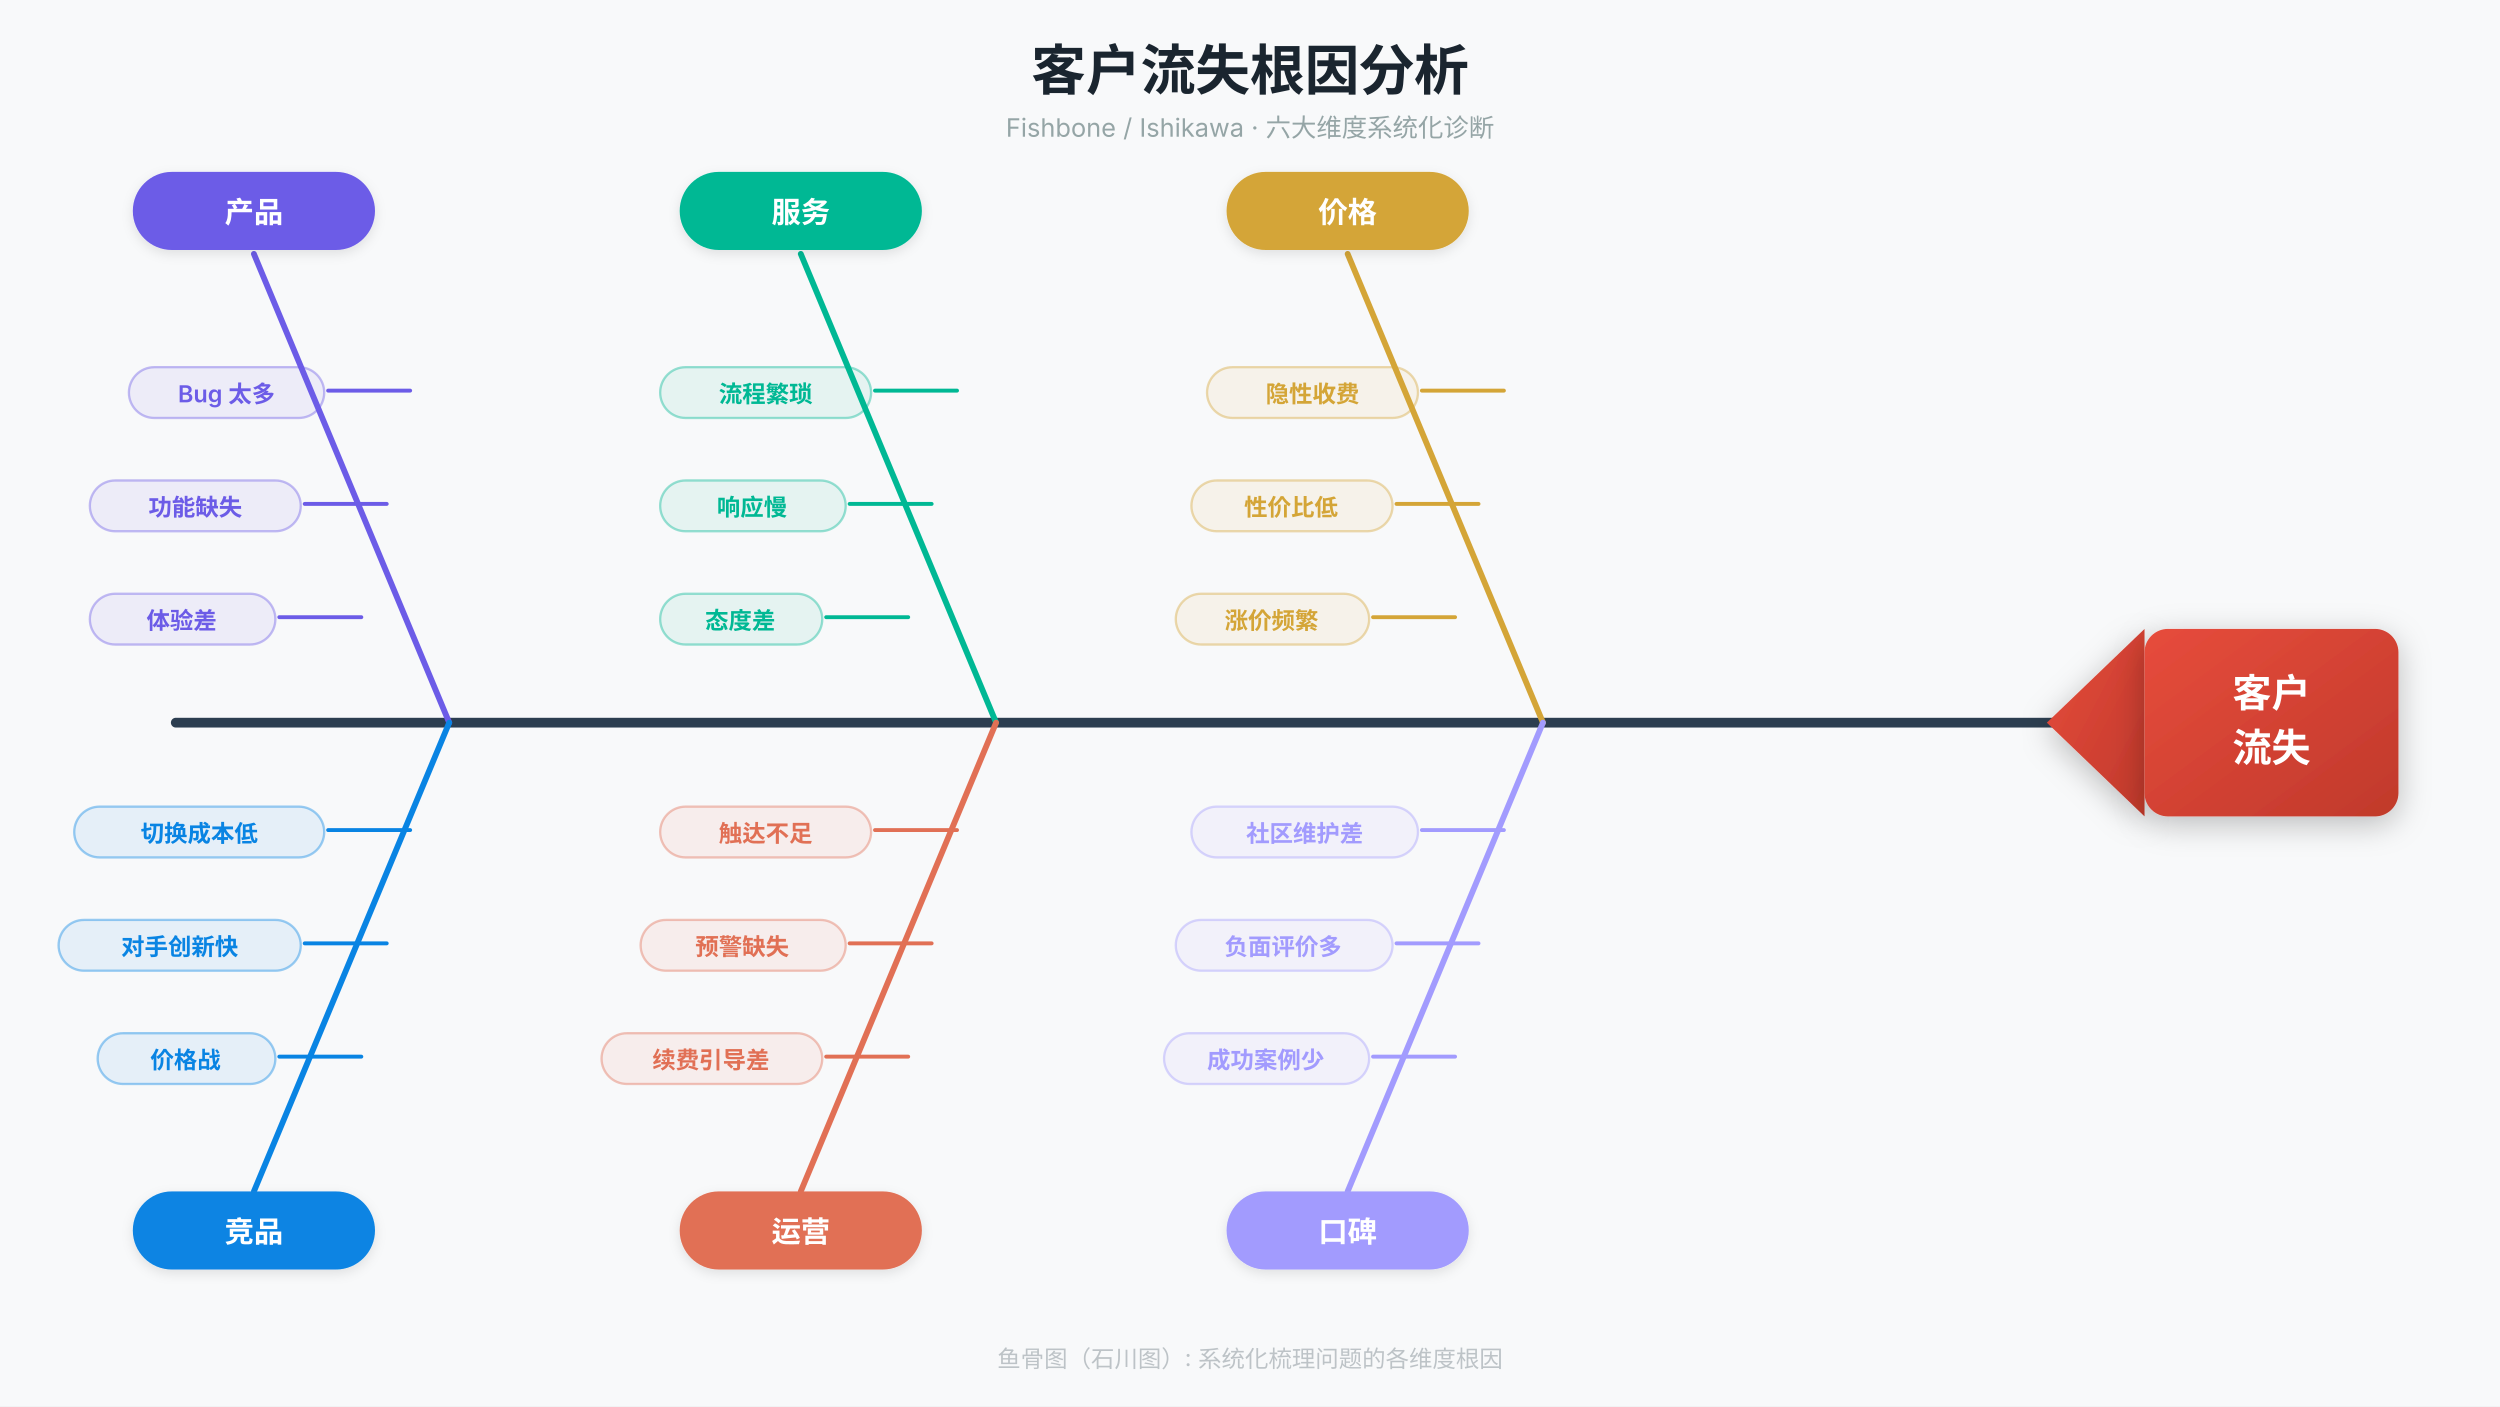
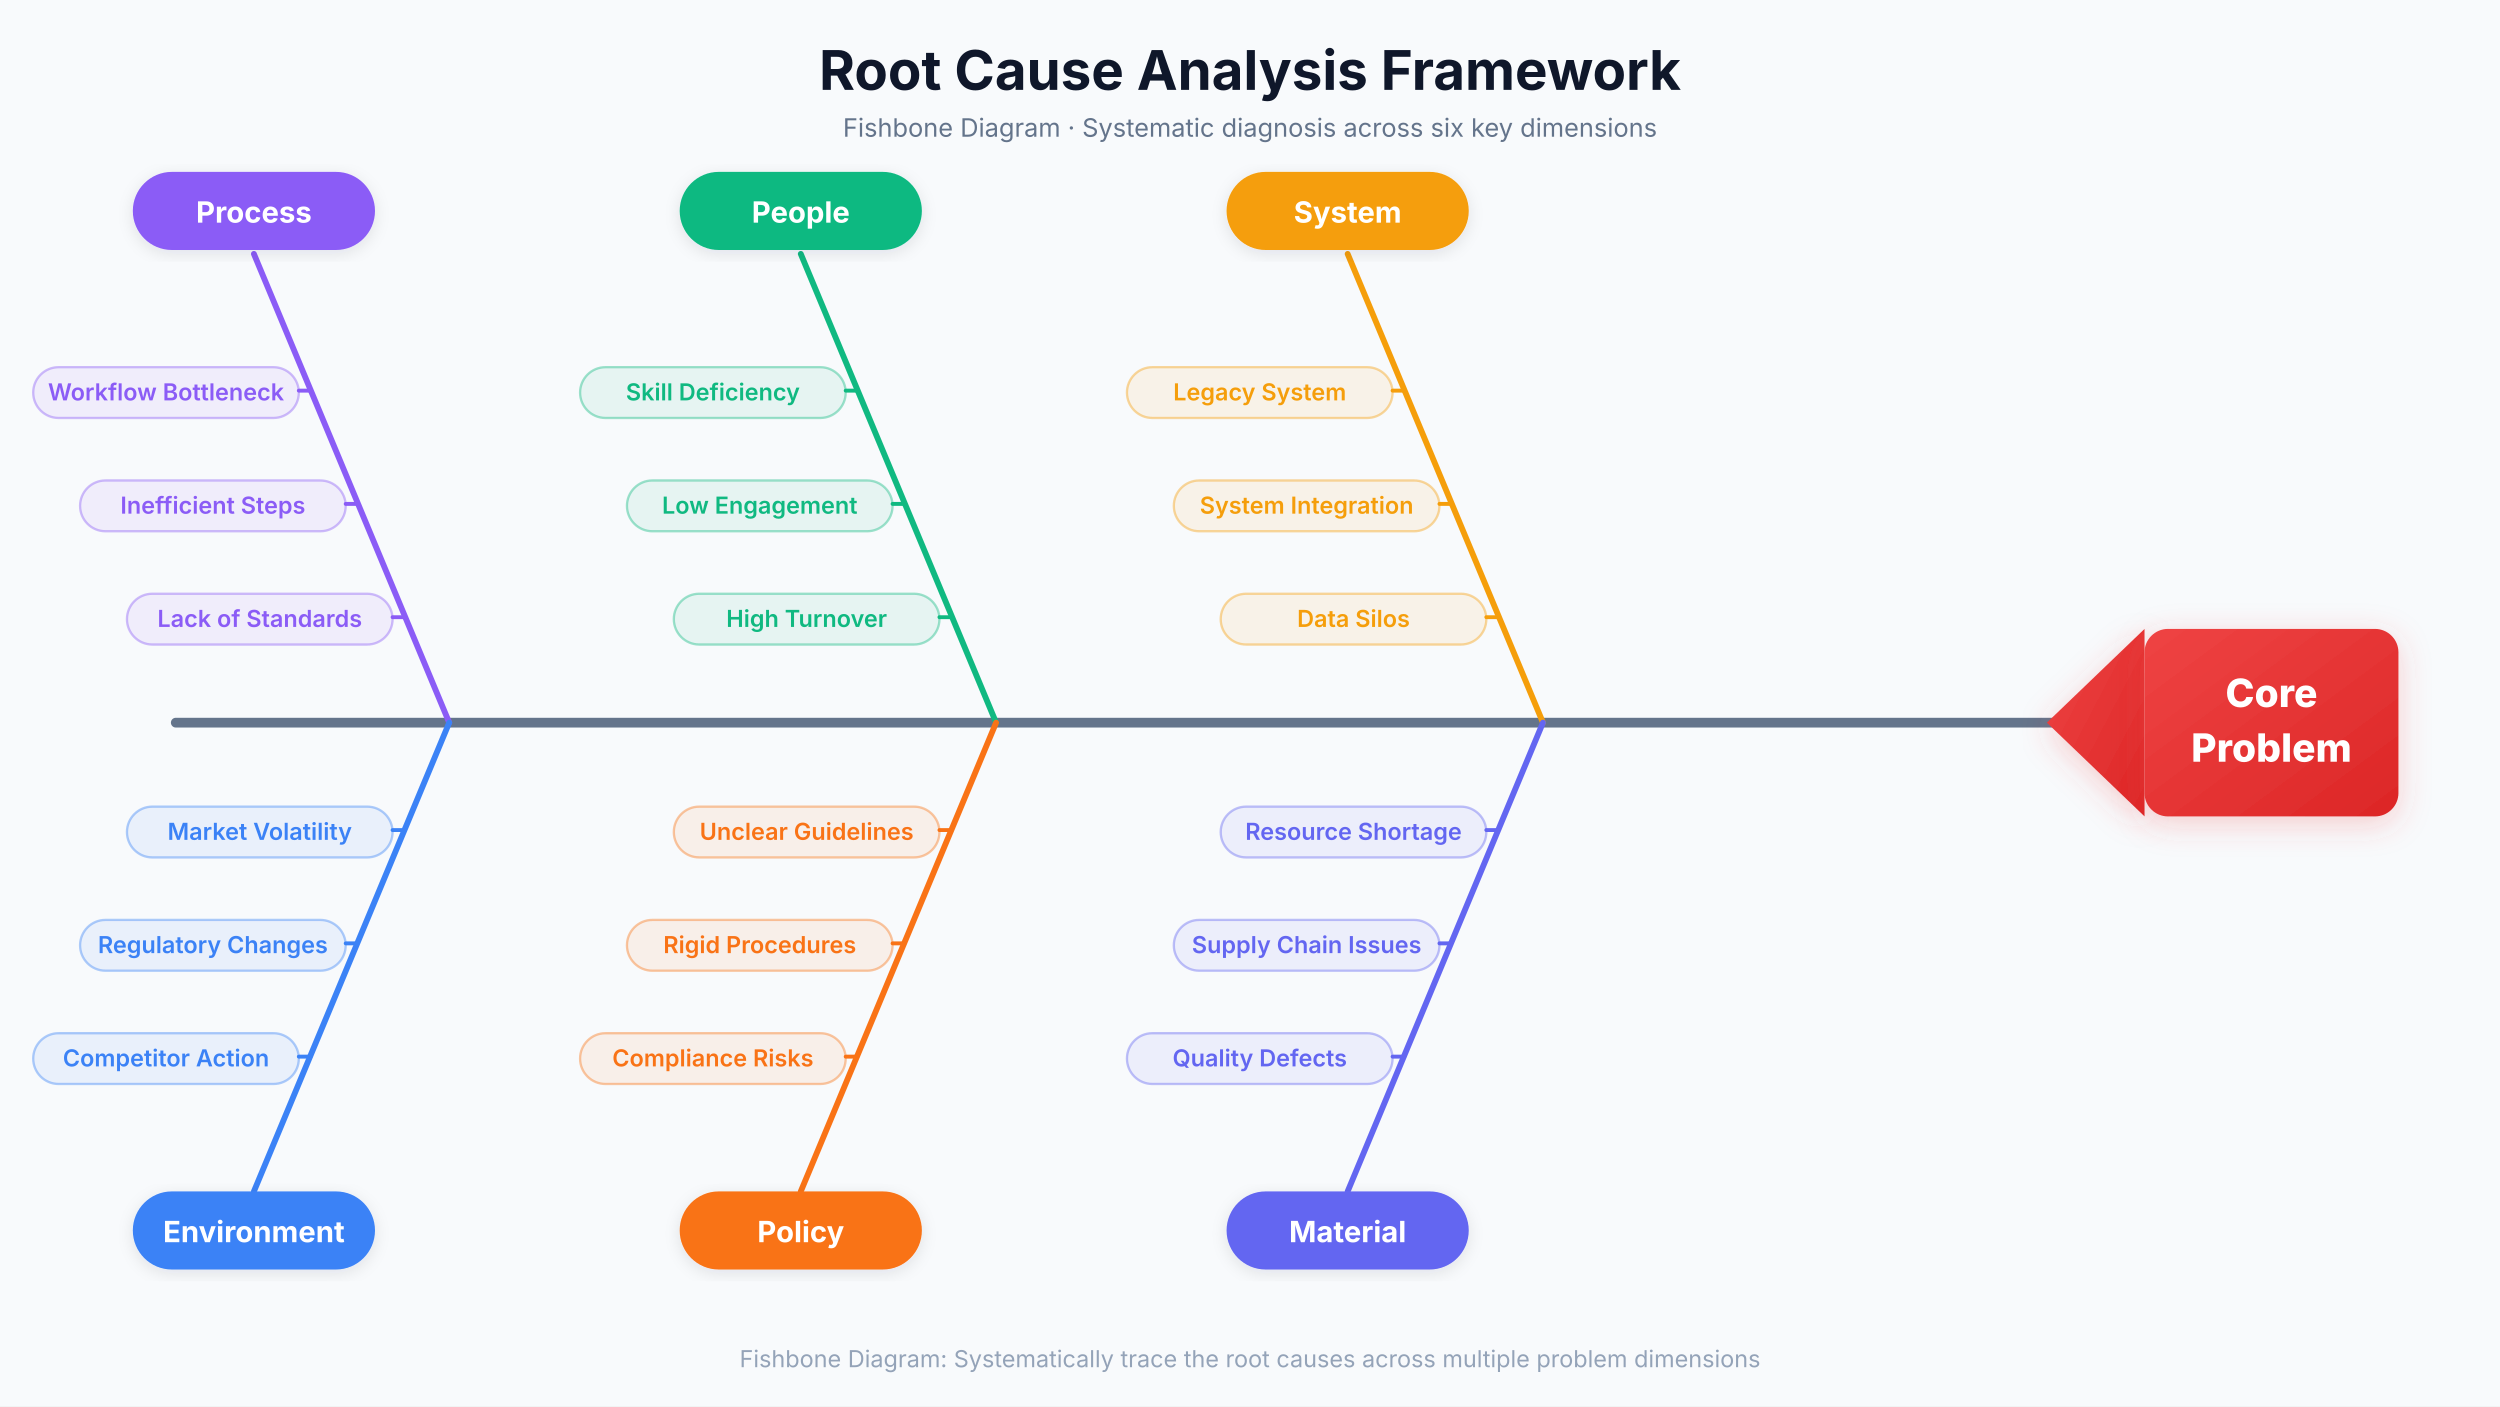
<svg xmlns="http://www.w3.org/2000/svg" viewBox="0 0 1280 720" width="1280" height="720">
  <defs>
-     <filter id="cardShadow" x="-15%" y="-15%" width="130%" height="140%">
-       <feGaussianBlur in="SourceAlpha" stdDeviation="3" />
-       <feOffset dx="0" dy="2" />
-       <feComponentTransfer>
-         <feFuncA type="linear" slope="0.10" />
-       </feComponentTransfer>
+     <filter id="cardShadow" x="-15%" y="-15%" width="130%" height="130%">
+       <feGaussianBlur in="SourceAlpha" stdDeviation="4" />
+       <feOffset dx="0" dy="2" result="offsetblur" />
+       <feFlood flood-color="#0F172A" flood-opacity="0.1" result="shadowColor" />
+       <feComposite in="shadowColor" in2="offsetblur" operator="in" result="shadow" />
      <feMerge>
-         <feMergeNode />
+         <feMergeNode in="shadow" />
        <feMergeNode in="SourceGraphic" />
      </feMerge>
    </filter>
    <filter id="headGlow" x="-25%" y="-25%" width="150%" height="150%">
      <feGaussianBlur in="SourceAlpha" stdDeviation="8" />
-       <feOffset dx="0" dy="4" />
-       <feComponentTransfer>
-         <feFuncA type="linear" slope="0.25" />
-       </feComponentTransfer>
+       <feOffset dx="0" dy="4" result="offsetblur" />
+       <feFlood flood-color="#EF4444" flood-opacity="0.25" result="shadowColor" />
+       <feComposite in="shadowColor" in2="offsetblur" operator="in" result="shadow" />
      <feMerge>
-         <feMergeNode />
+         <feMergeNode in="shadow" />
        <feMergeNode in="SourceGraphic" />
      </feMerge>
    </filter>
-     <linearGradient id="spineGrad" x1="0%" y1="0%" x2="100%" y2="0%">
-       <stop offset="0%" style="stop-color:#ABB2B9;stop-opacity:1" />
-       <stop offset="70%" style="stop-color:#5D6D7E;stop-opacity:1" />
-       <stop offset="100%" style="stop-color:#C0392B;stop-opacity:1" />
-     </linearGradient>
    <linearGradient id="headGrad" x1="0%" y1="0%" x2="100%" y2="100%">
-       <stop offset="0%" style="stop-color:#E74C3C;stop-opacity:1" />
-       <stop offset="100%" style="stop-color:#C0392B;stop-opacity:1" />
+       <stop offset="0%" style="stop-color:#EF4444;stop-opacity:1" />
+       <stop offset="100%" style="stop-color:#DC2626;stop-opacity:1" />
    </linearGradient>
  </defs>
-   <rect width="1280" height="720" fill="#F8F9FA" />
-   <text x="640" y="46" text-anchor="middle" font-family="-apple-system, BlinkMacSystemFont, 'Segoe UI', sans-serif" font-size="28" font-weight="700" fill="#1A252F">客户流失根因分析</text>
-   <text x="640" y="70" text-anchor="middle" font-family="-apple-system, BlinkMacSystemFont, 'Segoe UI', sans-serif" font-size="13" fill="#95A5A6">Fishbone / Ishikawa · 六大维度系统化诊断</text>
-   <line x1="90" y1="370" x2="1058" y2="370" stroke="#2C3E50" stroke-width="5" stroke-linecap="round" />
+   <rect width="1280" height="720" fill="#F8FAFC" />
+   <text x="640" y="46" text-anchor="middle" font-family="-apple-system, BlinkMacSystemFont, 'Segoe UI', sans-serif" font-size="28" font-weight="700" fill="#0F172A">Root Cause Analysis Framework</text>
+   <text x="640" y="70" text-anchor="middle" font-family="-apple-system, BlinkMacSystemFont, 'Segoe UI', sans-serif" font-size="13" fill="#64748B">Fishbone Diagram · Systematic diagnosis across six key dimensions</text>
+   <line x1="90" y1="370" x2="1058" y2="370" stroke="#64748B" stroke-width="5" stroke-linecap="round" />
  <polygon points="1048,370 1098,322 1098,418" fill="url(#headGrad)" filter="url(#headGlow)" />
  <rect x="1098" y="322" width="130" height="96" rx="12" fill="url(#headGrad)" filter="url(#headGlow)" />
-   <text x="1163" y="362" text-anchor="middle" font-family="-apple-system, BlinkMacSystemFont, 'Segoe UI', sans-serif" font-size="20" font-weight="800" fill="#FFFFFF">客户</text>
-   <text x="1163" y="390" text-anchor="middle" font-family="-apple-system, BlinkMacSystemFont, 'Segoe UI', sans-serif" font-size="20" font-weight="800" fill="#FFFFFF">流失</text>
-   <line x1="230" y1="370" x2="130" y2="130" stroke="#6C5CE7" stroke-width="3" stroke-linecap="round" />
-   <rect x="68" y="88" width="124" height="40" rx="20" fill="#6C5CE7" filter="url(#cardShadow)" />
-   <text x="130" y="114" text-anchor="middle" font-family="-apple-system, BlinkMacSystemFont, 'Segoe UI', sans-serif" font-size="15" font-weight="700" fill="#FFFFFF">产品</text>
-   <line x1="210" y1="200" x2="168" y2="200" stroke="#6C5CE7" stroke-width="2" stroke-linecap="round" />
-   <rect x="66" y="188" width="100" height="26" rx="13" fill="#6C5CE7" fill-opacity="0.08" stroke="#6C5CE7" stroke-width="1.2" stroke-opacity="0.4" />
-   <text x="116" y="206" text-anchor="middle" font-family="-apple-system, BlinkMacSystemFont, 'Segoe UI', sans-serif" font-size="12" font-weight="600" fill="#6C5CE7">Bug 太多</text>
-   <line x1="198" y1="258" x2="156" y2="258" stroke="#6C5CE7" stroke-width="2" stroke-linecap="round" />
-   <rect x="46" y="246" width="108" height="26" rx="13" fill="#6C5CE7" fill-opacity="0.08" stroke="#6C5CE7" stroke-width="1.2" stroke-opacity="0.4" />
-   <text x="100" y="264" text-anchor="middle" font-family="-apple-system, BlinkMacSystemFont, 'Segoe UI', sans-serif" font-size="12" font-weight="600" fill="#6C5CE7">功能缺失</text>
-   <line x1="185" y1="316" x2="143" y2="316" stroke="#6C5CE7" stroke-width="2" stroke-linecap="round" />
-   <rect x="46" y="304" width="95" height="26" rx="13" fill="#6C5CE7" fill-opacity="0.08" stroke="#6C5CE7" stroke-width="1.2" stroke-opacity="0.4" />
-   <text x="93" y="322" text-anchor="middle" font-family="-apple-system, BlinkMacSystemFont, 'Segoe UI', sans-serif" font-size="12" font-weight="600" fill="#6C5CE7">体验差</text>
-   <line x1="510" y1="370" x2="410" y2="130" stroke="#00B894" stroke-width="3" stroke-linecap="round" />
-   <rect x="348" y="88" width="124" height="40" rx="20" fill="#00B894" filter="url(#cardShadow)" />
-   <text x="410" y="114" text-anchor="middle" font-family="-apple-system, BlinkMacSystemFont, 'Segoe UI', sans-serif" font-size="15" font-weight="700" fill="#FFFFFF">服务</text>
-   <line x1="490" y1="200" x2="448" y2="200" stroke="#00B894" stroke-width="2" stroke-linecap="round" />
-   <rect x="338" y="188" width="108" height="26" rx="13" fill="#00B894" fill-opacity="0.08" stroke="#00B894" stroke-width="1.2" stroke-opacity="0.4" />
-   <text x="392" y="206" text-anchor="middle" font-family="-apple-system, BlinkMacSystemFont, 'Segoe UI', sans-serif" font-size="12" font-weight="600" fill="#00B894">流程繁琐</text>
-   <line x1="477" y1="258" x2="435" y2="258" stroke="#00B894" stroke-width="2" stroke-linecap="round" />
-   <rect x="338" y="246" width="95" height="26" rx="13" fill="#00B894" fill-opacity="0.08" stroke="#00B894" stroke-width="1.2" stroke-opacity="0.4" />
-   <text x="385" y="264" text-anchor="middle" font-family="-apple-system, BlinkMacSystemFont, 'Segoe UI', sans-serif" font-size="12" font-weight="600" fill="#00B894">响应慢</text>
-   <line x1="465" y1="316" x2="423" y2="316" stroke="#00B894" stroke-width="2" stroke-linecap="round" />
-   <rect x="338" y="304" width="83" height="26" rx="13" fill="#00B894" fill-opacity="0.08" stroke="#00B894" stroke-width="1.2" stroke-opacity="0.4" />
-   <text x="379" y="322" text-anchor="middle" font-family="-apple-system, BlinkMacSystemFont, 'Segoe UI', sans-serif" font-size="12" font-weight="600" fill="#00B894">态度差</text>
-   <line x1="790" y1="370" x2="690" y2="130" stroke="#D4A537" stroke-width="3" stroke-linecap="round" />
-   <rect x="628" y="88" width="124" height="40" rx="20" fill="#D4A537" filter="url(#cardShadow)" />
-   <text x="690" y="114" text-anchor="middle" font-family="-apple-system, BlinkMacSystemFont, 'Segoe UI', sans-serif" font-size="15" font-weight="700" fill="#FFFFFF">价格</text>
-   <line x1="770" y1="200" x2="728" y2="200" stroke="#D4A537" stroke-width="2" stroke-linecap="round" />
-   <rect x="618" y="188" width="108" height="26" rx="13" fill="#D4A537" fill-opacity="0.08" stroke="#D4A537" stroke-width="1.2" stroke-opacity="0.4" />
-   <text x="672" y="206" text-anchor="middle" font-family="-apple-system, BlinkMacSystemFont, 'Segoe UI', sans-serif" font-size="12" font-weight="600" fill="#D4A537">隐性收费</text>
-   <line x1="757" y1="258" x2="715" y2="258" stroke="#D4A537" stroke-width="2" stroke-linecap="round" />
-   <rect x="610" y="246" width="103" height="26" rx="13" fill="#D4A537" fill-opacity="0.08" stroke="#D4A537" stroke-width="1.2" stroke-opacity="0.4" />
-   <text x="661" y="264" text-anchor="middle" font-family="-apple-system, BlinkMacSystemFont, 'Segoe UI', sans-serif" font-size="12" font-weight="600" fill="#D4A537">性价比低</text>
-   <line x1="745" y1="316" x2="703" y2="316" stroke="#D4A537" stroke-width="2" stroke-linecap="round" />
-   <rect x="602" y="304" width="99" height="26" rx="13" fill="#D4A537" fill-opacity="0.08" stroke="#D4A537" stroke-width="1.2" stroke-opacity="0.4" />
-   <text x="651" y="322" text-anchor="middle" font-family="-apple-system, BlinkMacSystemFont, 'Segoe UI', sans-serif" font-size="12" font-weight="600" fill="#D4A537">涨价频繁</text>
-   <line x1="230" y1="370" x2="130" y2="610" stroke="#0984E3" stroke-width="3" stroke-linecap="round" />
-   <rect x="68" y="610" width="124" height="40" rx="20" fill="#0984E3" filter="url(#cardShadow)" />
-   <text x="130" y="636" text-anchor="middle" font-family="-apple-system, BlinkMacSystemFont, 'Segoe UI', sans-serif" font-size="15" font-weight="700" fill="#FFFFFF">竞品</text>
-   <line x1="210" y1="425" x2="168" y2="425" stroke="#0984E3" stroke-width="2" stroke-linecap="round" />
-   <rect x="38" y="413" width="128" height="26" rx="13" fill="#0984E3" fill-opacity="0.08" stroke="#0984E3" stroke-width="1.2" stroke-opacity="0.4" />
-   <text x="102" y="431" text-anchor="middle" font-family="-apple-system, BlinkMacSystemFont, 'Segoe UI', sans-serif" font-size="12" font-weight="600" fill="#0984E3">切换成本低</text>
-   <line x1="198" y1="483" x2="156" y2="483" stroke="#0984E3" stroke-width="2" stroke-linecap="round" />
-   <rect x="30" y="471" width="124" height="26" rx="13" fill="#0984E3" fill-opacity="0.08" stroke="#0984E3" stroke-width="1.2" stroke-opacity="0.4" />
-   <text x="92" y="489" text-anchor="middle" font-family="-apple-system, BlinkMacSystemFont, 'Segoe UI', sans-serif" font-size="12" font-weight="600" fill="#0984E3">对手创新快</text>
-   <line x1="185" y1="541" x2="143" y2="541" stroke="#0984E3" stroke-width="2" stroke-linecap="round" />
-   <rect x="50" y="529" width="91" height="26" rx="13" fill="#0984E3" fill-opacity="0.08" stroke="#0984E3" stroke-width="1.2" stroke-opacity="0.4" />
-   <text x="95" y="547" text-anchor="middle" font-family="-apple-system, BlinkMacSystemFont, 'Segoe UI', sans-serif" font-size="12" font-weight="600" fill="#0984E3">价格战</text>
-   <line x1="510" y1="370" x2="410" y2="610" stroke="#E17055" stroke-width="3" stroke-linecap="round" />
-   <rect x="348" y="610" width="124" height="40" rx="20" fill="#E17055" filter="url(#cardShadow)" />
-   <text x="410" y="636" text-anchor="middle" font-family="-apple-system, BlinkMacSystemFont, 'Segoe UI', sans-serif" font-size="15" font-weight="700" fill="#FFFFFF">运营</text>
-   <line x1="490" y1="425" x2="448" y2="425" stroke="#E17055" stroke-width="2" stroke-linecap="round" />
-   <rect x="338" y="413" width="108" height="26" rx="13" fill="#E17055" fill-opacity="0.08" stroke="#E17055" stroke-width="1.2" stroke-opacity="0.4" />
-   <text x="392" y="431" text-anchor="middle" font-family="-apple-system, BlinkMacSystemFont, 'Segoe UI', sans-serif" font-size="12" font-weight="600" fill="#E17055">触达不足</text>
-   <line x1="477" y1="483" x2="435" y2="483" stroke="#E17055" stroke-width="2" stroke-linecap="round" />
-   <rect x="328" y="471" width="105" height="26" rx="13" fill="#E17055" fill-opacity="0.08" stroke="#E17055" stroke-width="1.2" stroke-opacity="0.4" />
-   <text x="380" y="489" text-anchor="middle" font-family="-apple-system, BlinkMacSystemFont, 'Segoe UI', sans-serif" font-size="12" font-weight="600" fill="#E17055">预警缺失</text>
-   <line x1="465" y1="541" x2="423" y2="541" stroke="#E17055" stroke-width="2" stroke-linecap="round" />
-   <rect x="308" y="529" width="113" height="26" rx="13" fill="#E17055" fill-opacity="0.08" stroke="#E17055" stroke-width="1.2" stroke-opacity="0.4" />
-   <text x="364" y="547" text-anchor="middle" font-family="-apple-system, BlinkMacSystemFont, 'Segoe UI', sans-serif" font-size="12" font-weight="600" fill="#E17055">续费引导差</text>
-   <line x1="790" y1="370" x2="690" y2="610" stroke="#A29BFE" stroke-width="3" stroke-linecap="round" />
-   <rect x="628" y="610" width="124" height="40" rx="20" fill="#A29BFE" filter="url(#cardShadow)" />
-   <text x="690" y="636" text-anchor="middle" font-family="-apple-system, BlinkMacSystemFont, 'Segoe UI', sans-serif" font-size="15" font-weight="700" fill="#FFFFFF">口碑</text>
-   <line x1="770" y1="425" x2="728" y2="425" stroke="#A29BFE" stroke-width="2" stroke-linecap="round" />
-   <rect x="610" y="413" width="116" height="26" rx="13" fill="#A29BFE" fill-opacity="0.08" stroke="#A29BFE" stroke-width="1.2" stroke-opacity="0.4" />
-   <text x="668" y="431" text-anchor="middle" font-family="-apple-system, BlinkMacSystemFont, 'Segoe UI', sans-serif" font-size="12" font-weight="600" fill="#A29BFE">社区维护差</text>
-   <line x1="757" y1="483" x2="715" y2="483" stroke="#A29BFE" stroke-width="2" stroke-linecap="round" />
-   <rect x="602" y="471" width="111" height="26" rx="13" fill="#A29BFE" fill-opacity="0.08" stroke="#A29BFE" stroke-width="1.2" stroke-opacity="0.4" />
-   <text x="657" y="489" text-anchor="middle" font-family="-apple-system, BlinkMacSystemFont, 'Segoe UI', sans-serif" font-size="12" font-weight="600" fill="#A29BFE">负面评价多</text>
-   <line x1="745" y1="541" x2="703" y2="541" stroke="#A29BFE" stroke-width="2" stroke-linecap="round" />
-   <rect x="596" y="529" width="105" height="26" rx="13" fill="#A29BFE" fill-opacity="0.08" stroke="#A29BFE" stroke-width="1.2" stroke-opacity="0.4" />
-   <text x="648" y="547" text-anchor="middle" font-family="-apple-system, BlinkMacSystemFont, 'Segoe UI', sans-serif" font-size="12" font-weight="600" fill="#A29BFE">成功案例少</text>
-   <text x="640" y="700" text-anchor="middle" font-family="-apple-system, BlinkMacSystemFont, 'Segoe UI', sans-serif" font-size="12" fill="#BDC3C7">鱼骨图（石川图）: 系统化梳理问题的各维度根因</text>
+   <text x="1163" y="362" text-anchor="middle" font-family="-apple-system, BlinkMacSystemFont, 'Segoe UI', sans-serif" font-size="20" font-weight="800" fill="#FFFFFF">Core</text>
+   <text x="1163" y="390" text-anchor="middle" font-family="-apple-system, BlinkMacSystemFont, 'Segoe UI', sans-serif" font-size="20" font-weight="800" fill="#FFFFFF">Problem</text>
+   <line x1="230" y1="370" x2="130" y2="130" stroke="#8B5CF6" stroke-width="3" stroke-linecap="round" />
+   <rect x="68" y="88" width="124" height="40" rx="20" fill="#8B5CF6" filter="url(#cardShadow)" />
+   <text x="130" y="114" text-anchor="middle" font-family="-apple-system, BlinkMacSystemFont, 'Segoe UI', sans-serif" font-size="15" font-weight="700" fill="#FFFFFF">Process</text>
+   <line x1="159" y1="200" x2="153" y2="200" stroke="#8B5CF6" stroke-width="2" stroke-linecap="round" />
+   <rect x="17" y="188" width="136" height="26" rx="13" fill="#8B5CF6" fill-opacity="0.08" stroke="#8B5CF6" stroke-width="1.2" stroke-opacity="0.4" />
+   <text x="85" y="205" text-anchor="middle" font-family="-apple-system, BlinkMacSystemFont, 'Segoe UI', sans-serif" font-size="12" font-weight="600" fill="#8B5CF6">Workflow Bottleneck</text>
+   <line x1="183" y1="258" x2="177" y2="258" stroke="#8B5CF6" stroke-width="2" stroke-linecap="round" />
+   <rect x="41" y="246" width="136" height="26" rx="13" fill="#8B5CF6" fill-opacity="0.08" stroke="#8B5CF6" stroke-width="1.2" stroke-opacity="0.4" />
+   <text x="109" y="263" text-anchor="middle" font-family="-apple-system, BlinkMacSystemFont, 'Segoe UI', sans-serif" font-size="12" font-weight="600" fill="#8B5CF6">Inefficient Steps</text>
+   <line x1="207" y1="316" x2="201" y2="316" stroke="#8B5CF6" stroke-width="2" stroke-linecap="round" />
+   <rect x="65" y="304" width="136" height="26" rx="13" fill="#8B5CF6" fill-opacity="0.08" stroke="#8B5CF6" stroke-width="1.2" stroke-opacity="0.4" />
+   <text x="133" y="321" text-anchor="middle" font-family="-apple-system, BlinkMacSystemFont, 'Segoe UI', sans-serif" font-size="12" font-weight="600" fill="#8B5CF6">Lack of Standards</text>
+   <line x1="510" y1="370" x2="410" y2="130" stroke="#10B981" stroke-width="3" stroke-linecap="round" />
+   <rect x="348" y="88" width="124" height="40" rx="20" fill="#10B981" filter="url(#cardShadow)" />
+   <text x="410" y="114" text-anchor="middle" font-family="-apple-system, BlinkMacSystemFont, 'Segoe UI', sans-serif" font-size="15" font-weight="700" fill="#FFFFFF">People</text>
+   <line x1="439" y1="200" x2="433" y2="200" stroke="#10B981" stroke-width="2" stroke-linecap="round" />
+   <rect x="297" y="188" width="136" height="26" rx="13" fill="#10B981" fill-opacity="0.08" stroke="#10B981" stroke-width="1.2" stroke-opacity="0.4" />
+   <text x="365" y="205" text-anchor="middle" font-family="-apple-system, BlinkMacSystemFont, 'Segoe UI', sans-serif" font-size="12" font-weight="600" fill="#10B981">Skill Deficiency</text>
+   <line x1="463" y1="258" x2="457" y2="258" stroke="#10B981" stroke-width="2" stroke-linecap="round" />
+   <rect x="321" y="246" width="136" height="26" rx="13" fill="#10B981" fill-opacity="0.08" stroke="#10B981" stroke-width="1.2" stroke-opacity="0.4" />
+   <text x="389" y="263" text-anchor="middle" font-family="-apple-system, BlinkMacSystemFont, 'Segoe UI', sans-serif" font-size="12" font-weight="600" fill="#10B981">Low Engagement</text>
+   <line x1="487" y1="316" x2="481" y2="316" stroke="#10B981" stroke-width="2" stroke-linecap="round" />
+   <rect x="345" y="304" width="136" height="26" rx="13" fill="#10B981" fill-opacity="0.08" stroke="#10B981" stroke-width="1.2" stroke-opacity="0.4" />
+   <text x="413" y="321" text-anchor="middle" font-family="-apple-system, BlinkMacSystemFont, 'Segoe UI', sans-serif" font-size="12" font-weight="600" fill="#10B981">High Turnover</text>
+   <line x1="790" y1="370" x2="690" y2="130" stroke="#F59E0B" stroke-width="3" stroke-linecap="round" />
+   <rect x="628" y="88" width="124" height="40" rx="20" fill="#F59E0B" filter="url(#cardShadow)" />
+   <text x="690" y="114" text-anchor="middle" font-family="-apple-system, BlinkMacSystemFont, 'Segoe UI', sans-serif" font-size="15" font-weight="700" fill="#FFFFFF">System</text>
+   <line x1="719" y1="200" x2="713" y2="200" stroke="#F59E0B" stroke-width="2" stroke-linecap="round" />
+   <rect x="577" y="188" width="136" height="26" rx="13" fill="#F59E0B" fill-opacity="0.08" stroke="#F59E0B" stroke-width="1.2" stroke-opacity="0.4" />
+   <text x="645" y="205" text-anchor="middle" font-family="-apple-system, BlinkMacSystemFont, 'Segoe UI', sans-serif" font-size="12" font-weight="600" fill="#F59E0B">Legacy System</text>
+   <line x1="743" y1="258" x2="737" y2="258" stroke="#F59E0B" stroke-width="2" stroke-linecap="round" />
+   <rect x="601" y="246" width="136" height="26" rx="13" fill="#F59E0B" fill-opacity="0.08" stroke="#F59E0B" stroke-width="1.2" stroke-opacity="0.4" />
+   <text x="669" y="263" text-anchor="middle" font-family="-apple-system, BlinkMacSystemFont, 'Segoe UI', sans-serif" font-size="12" font-weight="600" fill="#F59E0B">System Integration</text>
+   <line x1="767" y1="316" x2="761" y2="316" stroke="#F59E0B" stroke-width="2" stroke-linecap="round" />
+   <rect x="625" y="304" width="136" height="26" rx="13" fill="#F59E0B" fill-opacity="0.08" stroke="#F59E0B" stroke-width="1.2" stroke-opacity="0.4" />
+   <text x="693" y="321" text-anchor="middle" font-family="-apple-system, BlinkMacSystemFont, 'Segoe UI', sans-serif" font-size="12" font-weight="600" fill="#F59E0B">Data Silos</text>
+   <line x1="230" y1="370" x2="130" y2="610" stroke="#3B82F6" stroke-width="3" stroke-linecap="round" />
+   <rect x="68" y="610" width="124" height="40" rx="20" fill="#3B82F6" filter="url(#cardShadow)" />
+   <text x="130" y="636" text-anchor="middle" font-family="-apple-system, BlinkMacSystemFont, 'Segoe UI', sans-serif" font-size="15" font-weight="700" fill="#FFFFFF">Environment</text>
+   <line x1="207" y1="425" x2="201" y2="425" stroke="#3B82F6" stroke-width="2" stroke-linecap="round" />
+   <rect x="65" y="413" width="136" height="26" rx="13" fill="#3B82F6" fill-opacity="0.08" stroke="#3B82F6" stroke-width="1.2" stroke-opacity="0.4" />
+   <text x="133" y="430" text-anchor="middle" font-family="-apple-system, BlinkMacSystemFont, 'Segoe UI', sans-serif" font-size="12" font-weight="600" fill="#3B82F6">Market Volatility</text>
+   <line x1="183" y1="483" x2="177" y2="483" stroke="#3B82F6" stroke-width="2" stroke-linecap="round" />
+   <rect x="41" y="471" width="136" height="26" rx="13" fill="#3B82F6" fill-opacity="0.08" stroke="#3B82F6" stroke-width="1.2" stroke-opacity="0.4" />
+   <text x="109" y="488" text-anchor="middle" font-family="-apple-system, BlinkMacSystemFont, 'Segoe UI', sans-serif" font-size="12" font-weight="600" fill="#3B82F6">Regulatory Changes</text>
+   <line x1="159" y1="541" x2="153" y2="541" stroke="#3B82F6" stroke-width="2" stroke-linecap="round" />
+   <rect x="17" y="529" width="136" height="26" rx="13" fill="#3B82F6" fill-opacity="0.08" stroke="#3B82F6" stroke-width="1.2" stroke-opacity="0.4" />
+   <text x="85" y="546" text-anchor="middle" font-family="-apple-system, BlinkMacSystemFont, 'Segoe UI', sans-serif" font-size="12" font-weight="600" fill="#3B82F6">Competitor Action</text>
+   <line x1="510" y1="370" x2="410" y2="610" stroke="#F97316" stroke-width="3" stroke-linecap="round" />
+   <rect x="348" y="610" width="124" height="40" rx="20" fill="#F97316" filter="url(#cardShadow)" />
+   <text x="410" y="636" text-anchor="middle" font-family="-apple-system, BlinkMacSystemFont, 'Segoe UI', sans-serif" font-size="15" font-weight="700" fill="#FFFFFF">Policy</text>
+   <line x1="487" y1="425" x2="481" y2="425" stroke="#F97316" stroke-width="2" stroke-linecap="round" />
+   <rect x="345" y="413" width="136" height="26" rx="13" fill="#F97316" fill-opacity="0.08" stroke="#F97316" stroke-width="1.2" stroke-opacity="0.4" />
+   <text x="413" y="430" text-anchor="middle" font-family="-apple-system, BlinkMacSystemFont, 'Segoe UI', sans-serif" font-size="12" font-weight="600" fill="#F97316">Unclear Guidelines</text>
+   <line x1="463" y1="483" x2="457" y2="483" stroke="#F97316" stroke-width="2" stroke-linecap="round" />
+   <rect x="321" y="471" width="136" height="26" rx="13" fill="#F97316" fill-opacity="0.08" stroke="#F97316" stroke-width="1.2" stroke-opacity="0.4" />
+   <text x="389" y="488" text-anchor="middle" font-family="-apple-system, BlinkMacSystemFont, 'Segoe UI', sans-serif" font-size="12" font-weight="600" fill="#F97316">Rigid Procedures</text>
+   <line x1="439" y1="541" x2="433" y2="541" stroke="#F97316" stroke-width="2" stroke-linecap="round" />
+   <rect x="297" y="529" width="136" height="26" rx="13" fill="#F97316" fill-opacity="0.08" stroke="#F97316" stroke-width="1.2" stroke-opacity="0.4" />
+   <text x="365" y="546" text-anchor="middle" font-family="-apple-system, BlinkMacSystemFont, 'Segoe UI', sans-serif" font-size="12" font-weight="600" fill="#F97316">Compliance Risks</text>
+   <line x1="790" y1="370" x2="690" y2="610" stroke="#6366F1" stroke-width="3" stroke-linecap="round" />
+   <rect x="628" y="610" width="124" height="40" rx="20" fill="#6366F1" filter="url(#cardShadow)" />
+   <text x="690" y="636" text-anchor="middle" font-family="-apple-system, BlinkMacSystemFont, 'Segoe UI', sans-serif" font-size="15" font-weight="700" fill="#FFFFFF">Material</text>
+   <line x1="767" y1="425" x2="761" y2="425" stroke="#6366F1" stroke-width="2" stroke-linecap="round" />
+   <rect x="625" y="413" width="136" height="26" rx="13" fill="#6366F1" fill-opacity="0.08" stroke="#6366F1" stroke-width="1.2" stroke-opacity="0.4" />
+   <text x="693" y="430" text-anchor="middle" font-family="-apple-system, BlinkMacSystemFont, 'Segoe UI', sans-serif" font-size="12" font-weight="600" fill="#6366F1">Resource Shortage</text>
+   <line x1="743" y1="483" x2="737" y2="483" stroke="#6366F1" stroke-width="2" stroke-linecap="round" />
+   <rect x="601" y="471" width="136" height="26" rx="13" fill="#6366F1" fill-opacity="0.08" stroke="#6366F1" stroke-width="1.2" stroke-opacity="0.4" />
+   <text x="669" y="488" text-anchor="middle" font-family="-apple-system, BlinkMacSystemFont, 'Segoe UI', sans-serif" font-size="12" font-weight="600" fill="#6366F1">Supply Chain Issues</text>
+   <line x1="719" y1="541" x2="713" y2="541" stroke="#6366F1" stroke-width="2" stroke-linecap="round" />
+   <rect x="577" y="529" width="136" height="26" rx="13" fill="#6366F1" fill-opacity="0.08" stroke="#6366F1" stroke-width="1.2" stroke-opacity="0.4" />
+   <text x="645" y="546" text-anchor="middle" font-family="-apple-system, BlinkMacSystemFont, 'Segoe UI', sans-serif" font-size="12" font-weight="600" fill="#6366F1">Quality Defects</text>
+   <text x="640" y="700" text-anchor="middle" font-family="-apple-system, BlinkMacSystemFont, 'Segoe UI', sans-serif" font-size="12" fill="#94A3B8">Fishbone Diagram: Systematically trace the root causes across multiple problem dimensions</text>
</svg>
